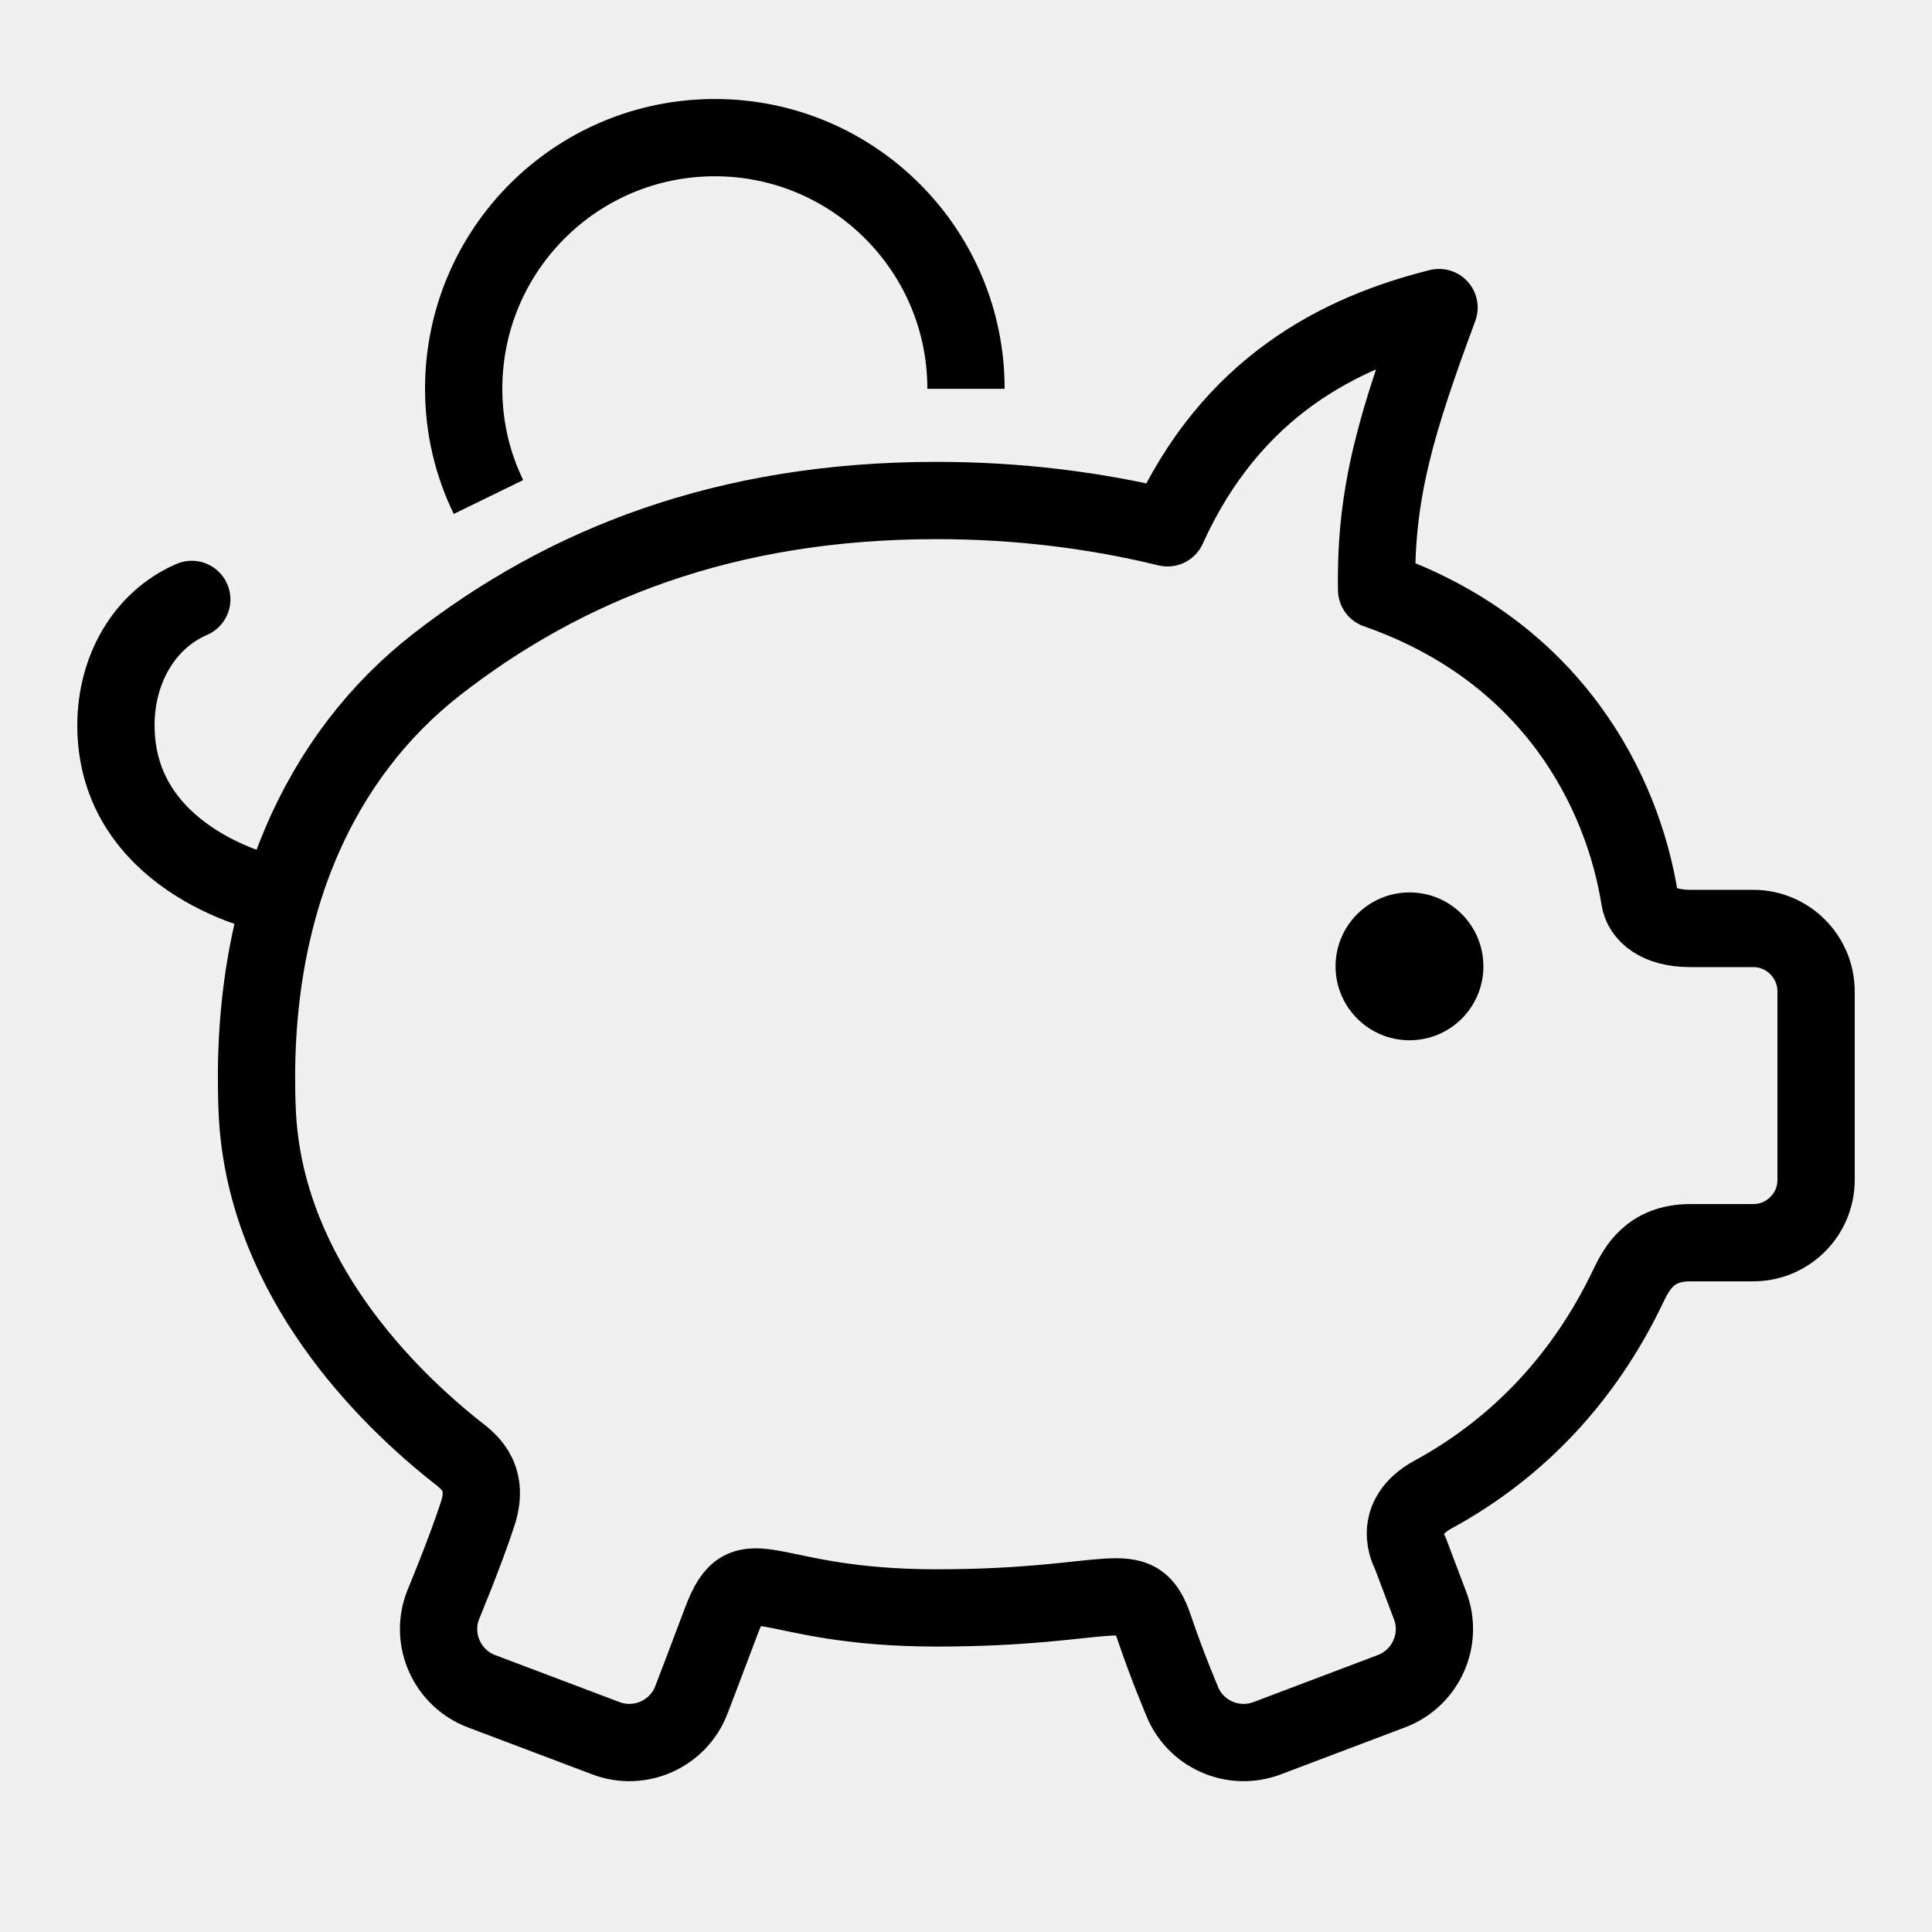
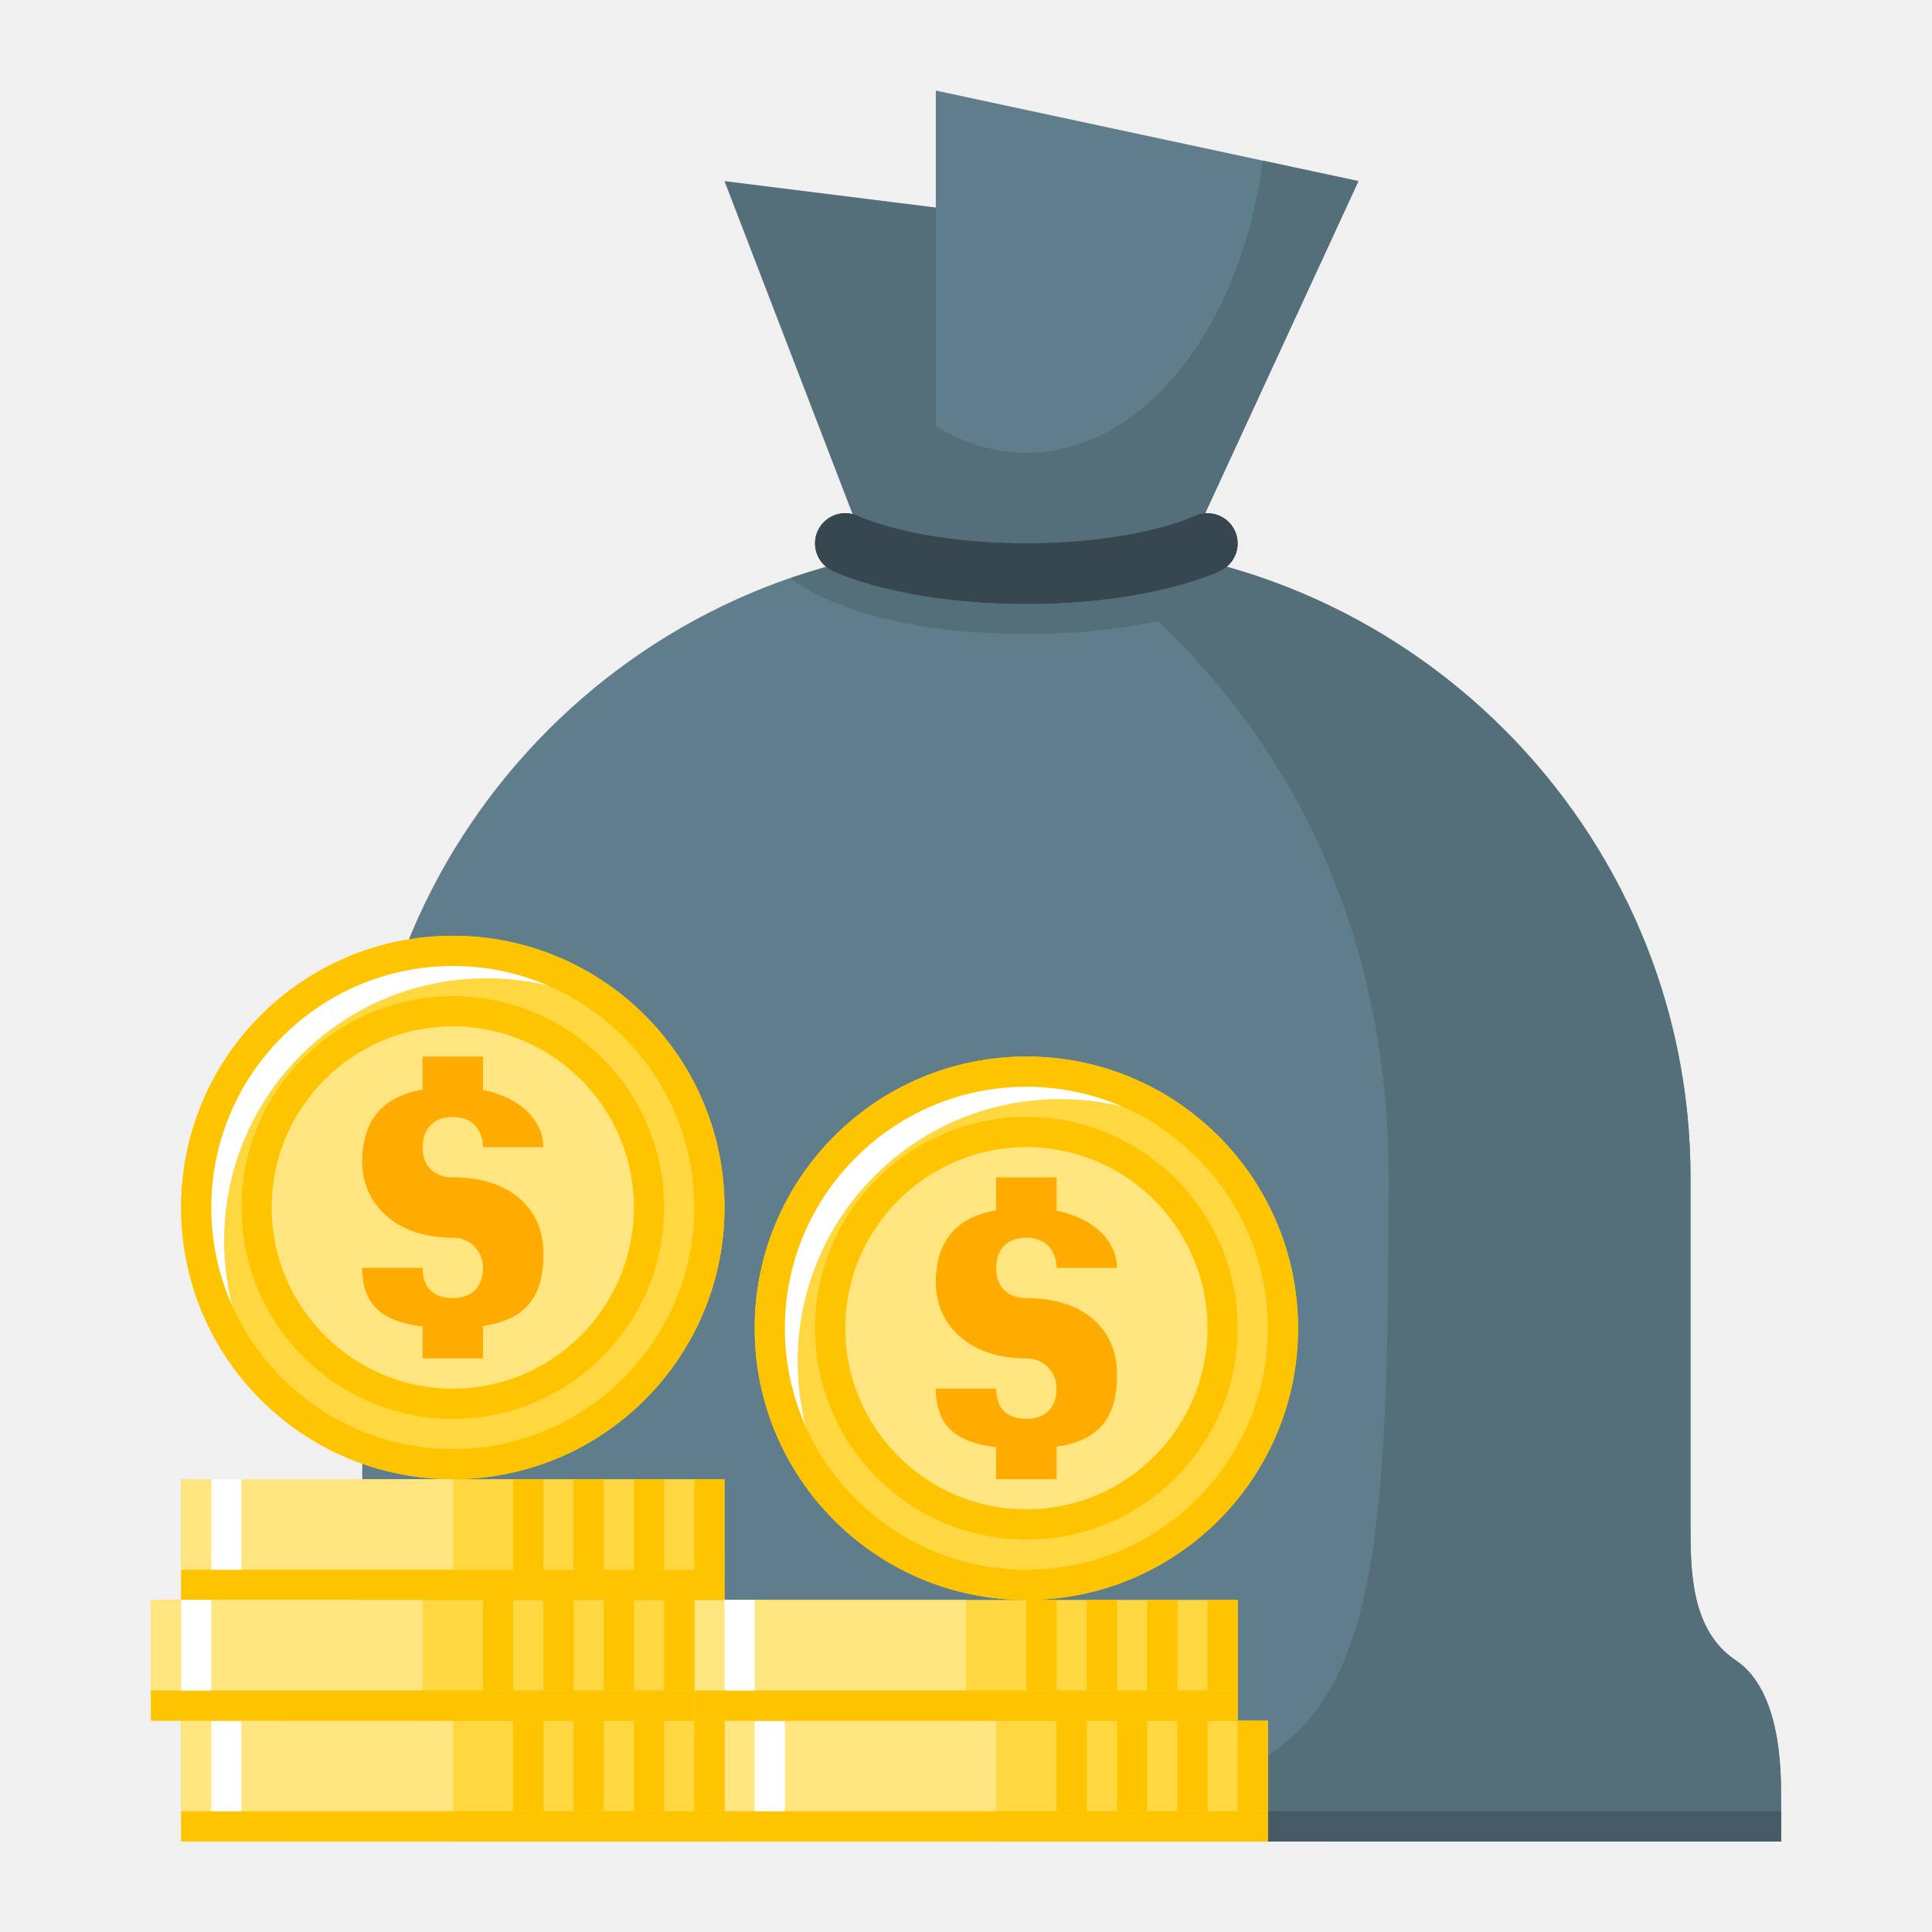
- <svg xmlns="http://www.w3.org/2000/svg" enable-background="new 0 0 50 50" height="50px" id="Layer_1" version="1.1" viewBox="0 0 50 50" width="50px" xml:space="preserve">
-   <rect fill="none" height="50" width="50" />
-   <g>
-     <path d="M25,10.062   c0-3.59-2.913-6.5-6.5-6.5c-3.593,0-6.5,2.91-6.5,6.5c0,1.007,0.23,1.955,0.642,2.8" fill="none" stroke="#000000" stroke-linejoin="round" stroke-miterlimit="10" stroke-width="2" />
+ <svg xmlns="http://www.w3.org/2000/svg" enable-background="new 0 0 64 64" height="64px" id="Layer_1" version="1.1" viewBox="0 0 64 64" width="64px" xml:space="preserve">
+   <g id="saving">
+     <g>
+       <g>
+         <polygon fill="#546E7A" points="32,19 29,19 24,6 32,7    " />
+         <polygon fill="#607D8B" points="39,19 31,19 31,3 45,6    " />
+         <path d="M56,50.5V39c0-11.55-9.45-21-21-21h-2c-11.55,0-21,9.45-21,21v11.5c0,1.5,0,3.5-1.5,4.5S9,58.672,9,59.5     V61h50v-1.5c0-0.828,0-3.5-1.5-4.5S56,52,56,50.5z" fill="#607D8B" />
+         <path d="M56,50.5V39c0-11.55-9.45-21-21-21c0,0,11,6,11,21c0,19-1,21-16,21c-1,0,15,1,14,1s15,0,15,0v-1.5     c0-0.828,0-3.5-1.5-4.5S56,52,56,50.5z" fill="#546E7A" />
+         <path d="M41.833,5.321C41.11,10.834,37.887,15,34,15c-1.062,0-2.073-0.317-3-0.881V19h8l6-13L41.833,5.321z" fill="#546E7A" />
+         <path d="M33,18c-2.383,0-4.667,0.422-6.806,1.161C26.815,19.634,29.036,21,34,21s7.185-1.366,7.806-1.839     C39.667,18.422,37.383,18,35,18H33z" fill="#546E7A" />
+         <path d="M40.895,17.56c-0.242-0.492-0.839-0.697-1.336-0.457C39.54,17.112,37.665,18,34,18     c-3.632,0-5.506-0.872-5.558-0.896c-0.49-0.243-1.09-0.043-1.337,0.449c-0.247,0.494-0.047,1.095,0.447,1.342     C27.644,18.939,29.813,20,34,20s6.356-1.061,6.447-1.105C40.939,18.648,41.138,18.053,40.895,17.56z" fill="#37474F" />
+         <path d="M40.895,17.56c-0.242-0.492-0.839-0.697-1.336-0.457C39.54,17.112,37.665,18,34,18     c-3.632,0-5.506-0.872-5.558-0.896c-0.49-0.243-1.09-0.043-1.337,0.449c-0.247,0.494-0.047,1.095,0.447,1.342     C27.644,18.939,29.813,20,34,20s6.356-1.061,6.447-1.105C40.939,18.648,41.138,18.053,40.895,17.56z" fill="#37474F" />
+       </g>
+       <rect fill="#455A64" height="1" width="50" x="9" y="60" />
+     </g>
+     <g>
+       <rect fill="#FFD740" height="4" width="18" x="24" y="57" />
+       <rect fill="#FFE57F" height="4" width="9" x="24" y="57" />
+       <rect fill="#FFC400" height="1" width="18" x="24" y="60" />
+       <rect fill="#FFFFFF" height="3" width="1" x="25" y="57" />
+       <rect fill="#FFC400" height="3" width="1" x="35" y="57" />
+       <rect fill="#FFC400" height="3" width="1" x="37" y="57" />
+       <rect fill="#FFC400" height="3" width="1" x="39" y="57" />
+       <rect fill="#FFC400" height="3" width="1" x="41" y="57" />
+     </g>
+     <g>
+       <rect fill="#FFD740" height="4" width="18" x="23" y="53" />
+       <rect fill="#FFE57F" height="4" width="9" x="23" y="53" />
+       <rect fill="#FFC400" height="1" width="18" x="23" y="56" />
+       <rect fill="#FFFFFF" height="3" width="1" x="24" y="53" />
+       <rect fill="#FFC400" height="3" width="1" x="34" y="53" />
+       <rect fill="#FFC400" height="3" width="1" x="36" y="53" />
+       <rect fill="#FFC400" height="3" width="1" x="38" y="53" />
+       <rect fill="#FFC400" height="3" width="1" x="40" y="53" />
+     </g>
+     <g>
+       <rect fill="#FFD740" height="4" width="18" x="6" y="49" />
+       <rect fill="#FFE57F" height="4" width="9" x="6" y="49" />
+       <rect fill="#FFC400" height="1" width="18" x="6" y="52" />
+       <rect fill="#FFFFFF" height="3" width="1" x="7" y="49" />
+       <rect fill="#FFC400" height="3" width="1" x="17" y="49" />
+       <rect fill="#FFC400" height="3" width="1" x="19" y="49" />
+       <rect fill="#FFC400" height="3" width="1" x="21" y="49" />
+       <rect fill="#FFC400" height="3" width="1" x="23" y="49" />
+     </g>
+     <g>
+       <g>
+         <path d="M27.989,50.011c-3.313-3.314-3.313-8.707,0-12.021c3.314-3.313,8.707-3.313,12.021,0     c3.313,3.314,3.313,8.707,0,12.021C36.696,53.324,31.304,53.324,27.989,50.011z" fill="#FFD740" />
+         <path d="M34,36c4.411,0,8,3.589,8,8s-3.589,8-8,8s-8-3.589-8-8S29.589,36,34,36 M34,35c-4.971,0-9,4.03-9,9     s4.029,9,9,9s9-4.03,9-9S38.971,35,34,35L34,35z" fill="#FDD835" />
+       </g>
+       <path d="M27.133,48.563c-1.367-3.184-0.766-7.009,1.835-9.609c2.734-2.734,6.827-3.263,10.1-1.606    c0-0.093,0.001-0.186,0.007-0.279c-3.363-2.06-7.813-1.642-10.725,1.269c-2.779,2.779-3.291,6.967-1.539,10.267    C26.917,48.586,27.024,48.57,27.133,48.563z" fill="#FFFFFF" />
+       <g>
+         <path d="M34,50.5c-3.584,0-6.5-2.916-6.5-6.5s2.916-6.5,6.5-6.5s6.5,2.916,6.5,6.5S37.584,50.5,34,50.5z" fill="#FFE57F" />
+         <path d="M34,38c3.309,0,6,2.691,6,6s-2.691,6-6,6s-6-2.691-6-6S30.691,38,34,38 M34,37c-3.865,0-7,3.137-7,7     s3.135,7,7,7s7-3.137,7-7S37.865,37,34,37L34,37z" fill="#FFC400" />
+       </g>
+       <g>
+         <path d="M34,41c0.719,0,1,0.521,1,1h2c0-0.814-0.674-1.619-2-1.894V39h-2v1.092c-1.326,0.24-2,1.009-2,2.408     c0,1.313,1.031,2.5,3,2.5c0.577,0,1,0.438,1,1c0,0.595-0.334,1-1,1s-1-0.367-1-1h-2c0,1.245,0.684,1.78,2,1.94V49h2v-1.075     c1.326-0.2,2.025-0.874,2-2.425c0-1.375-1-2.499-3-2.499c-0.563,0-1-0.313-1-1.001C33,41.482,33.281,41,34,41z" fill="#FFAB00" />
+       </g>
+       <path d="M34,36c4.411,0,8,3.589,8,8s-3.589,8-8,8s-8-3.589-8-8S29.589,36,34,36 M34,35c-4.971,0-9,4.03-9,9    s4.029,9,9,9s9-4.03,9-9S38.971,35,34,35L34,35z" fill="#FFC400" />
+     </g>
+     <g>
+       <rect fill="#FFD740" height="4" width="18" x="6" y="57" />
+       <rect fill="#FFE57F" height="4" width="9" x="6" y="57" />
+       <rect fill="#FFC400" height="1" width="18" x="6" y="60" />
+       <rect fill="#FFFFFF" height="3" width="1" x="7" y="57" />
+       <rect fill="#FFC400" height="3" width="1" x="17" y="57" />
+       <rect fill="#FFC400" height="3" width="1" x="19" y="57" />
+       <rect fill="#FFC400" height="3" width="1" x="21" y="57" />
+       <rect fill="#FFC400" height="3" width="1" x="23" y="57" />
+     </g>
+     <g>
+       <rect fill="#FFD740" height="4" width="18" x="5" y="53" />
+       <rect fill="#FFE57F" height="4" width="9" x="5" y="53" />
+       <rect fill="#FFC400" height="1" width="18" x="5" y="56" />
+       <rect fill="#FFFFFF" height="3" width="1" x="6" y="53" />
+       <rect fill="#FFC400" height="3" width="1" x="16" y="53" />
+       <rect fill="#FFC400" height="3" width="1" x="18" y="53" />
+       <rect fill="#FFC400" height="3" width="1" x="20" y="53" />
+       <rect fill="#FFC400" height="3" width="1" x="22" y="53" />
+     </g>
+     <g>
+       <g>
+         <path d="M8.989,46.011c-3.313-3.314-3.313-8.707,0-12.021c3.314-3.313,8.707-3.313,12.021,0     c3.313,3.314,3.313,8.707,0,12.021C17.696,49.324,12.304,49.324,8.989,46.011z" fill="#FFD740" />
+         <path d="M15,32c4.411,0,8,3.589,8,8s-3.589,8-8,8s-8-3.589-8-8S10.589,32,15,32 M15,31c-4.971,0-9,4.03-9,9     s4.029,9,9,9s9-4.03,9-9S19.971,31,15,31L15,31z" fill="#FDD835" />
+       </g>
+       <path d="M8.134,44.563c-1.368-3.185-0.767-7.01,1.834-9.61c2.734-2.734,6.827-3.263,10.101-1.606    c-0.001-0.093,0-0.186,0.007-0.279c-3.364-2.06-7.814-1.642-10.726,1.269c-2.779,2.779-3.291,6.967-1.539,10.267    C7.917,44.586,8.025,44.57,8.134,44.563z" fill="#FFFFFF" />
+       <g>
+         <path d="M15,46.5c-3.584,0-6.5-2.916-6.5-6.5s2.916-6.5,6.5-6.5s6.5,2.916,6.5,6.5S18.584,46.5,15,46.5z" fill="#FFE57F" />
+         <path d="M15,34c3.309,0,6,2.691,6,6s-2.691,6-6,6s-6-2.691-6-6S11.691,34,15,34 M15,33c-3.865,0-7,3.137-7,7     s3.135,7,7,7s7-3.137,7-7S18.865,33,15,33L15,33z" fill="#FFC400" />
+       </g>
+       <g>
+         <path d="M15,37c0.719,0,1,0.521,1,1h2c0-0.814-0.674-1.619-2-1.894V35h-2v1.092c-1.326,0.24-2,1.009-2,2.408     c0,1.313,1.031,2.5,3,2.5c0.577,0,1,0.438,1,1c0,0.595-0.334,1-1,1s-1-0.367-1-1h-2c0,1.245,0.684,1.78,2,1.94V45h2v-1.075     c1.326-0.2,2.025-0.874,2-2.425c0-1.375-1-2.499-3-2.499c-0.563,0-1-0.313-1-1.001C14,37.482,14.281,37,15,37z" fill="#FFAB00" />
+       </g>
+       <path d="M15,32c4.411,0,8,3.589,8,8s-3.589,8-8,8s-8-3.589-8-8S10.589,32,15,32 M15,31c-4.971,0-9,4.03-9,9    s4.029,9,9,9s9-4.03,9-9S19.971,31,15,31L15,31z" fill="#FFC400" />
+     </g>
  </g>
-   <path d="  M45.375,24.029h-1.627c-0.848,0-1.25-0.377-1.312-0.762c-0.443-2.789-2.255-6.413-6.809-8.003c-0.044-2.523,0.519-4.343,1.615-7.304  c-2.547,0.639-5.361,2.026-7.027,5.7c-1.877-0.459-3.883-0.707-5.978-0.707c-5.485,0-9.622,1.664-12.934,4.242  c-2.991,2.329-4.87,6.229-4.647,11.549c0.168,4.013,2.963,7.075,5.107,8.79c0.309,0.244,0.925,0.635,0.603,1.632  c-0.323,0.995-0.903,2.384-0.903,2.384c-0.338,0.886,0.111,1.881,0.996,2.218l3.218,1.216c0.886,0.338,1.881-0.109,2.218-0.996  c0,0,0.428-1.115,0.776-2.045c0.661-1.748,1.065-0.33,5.566-0.33c4.677,0,5.149-0.912,5.638,0.52  c0.313,0.935,0.703,1.855,0.703,1.855c0.334,0.887,1.33,1.334,2.219,0.996l3.214-1.216c0.888-0.337,1.338-1.332,0.999-2.218  l-0.516-1.365c0,0-0.525-0.9,0.6-1.511c2.242-1.22,3.932-3.071,5.028-5.357c0.233-0.49,0.577-1.156,1.626-1.156h1.627  c0.896,0,1.625-0.729,1.625-1.624v-4.879C47,24.761,46.271,24.029,45.375,24.029z" fill="none" stroke="#000000" stroke-linecap="round" stroke-linejoin="round" stroke-miterlimit="10" stroke-width="2" />
-   <path d="M36.48,26.922c-1.059,0-1.916-0.857-1.916-1.914c0-1.055,0.857-1.912,1.916-1.912c1.056,0,1.91,0.857,1.91,1.912  C38.391,26.064,37.536,26.922,36.48,26.922z" />
-   <path d="  M6.826,23.096c0,0-3.826-0.876-3.826-4.327c0-1.415,0.714-2.717,1.963-3.256" fill="none" stroke="#000000" stroke-linecap="round" stroke-linejoin="round" stroke-miterlimit="10" stroke-width="2" />
</svg>
